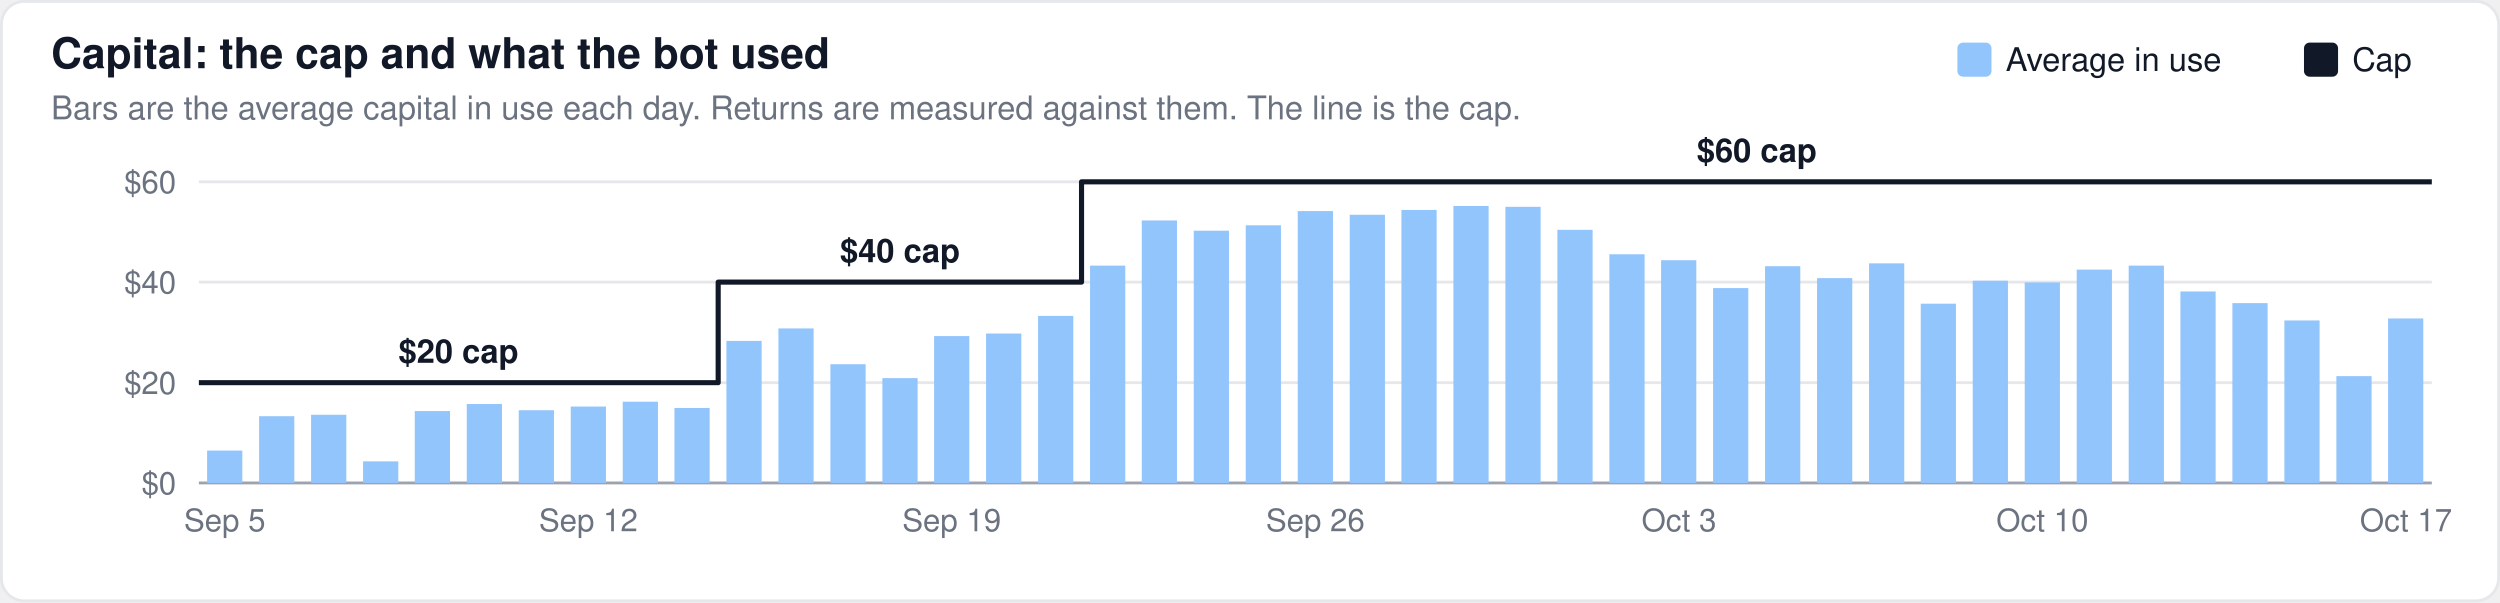
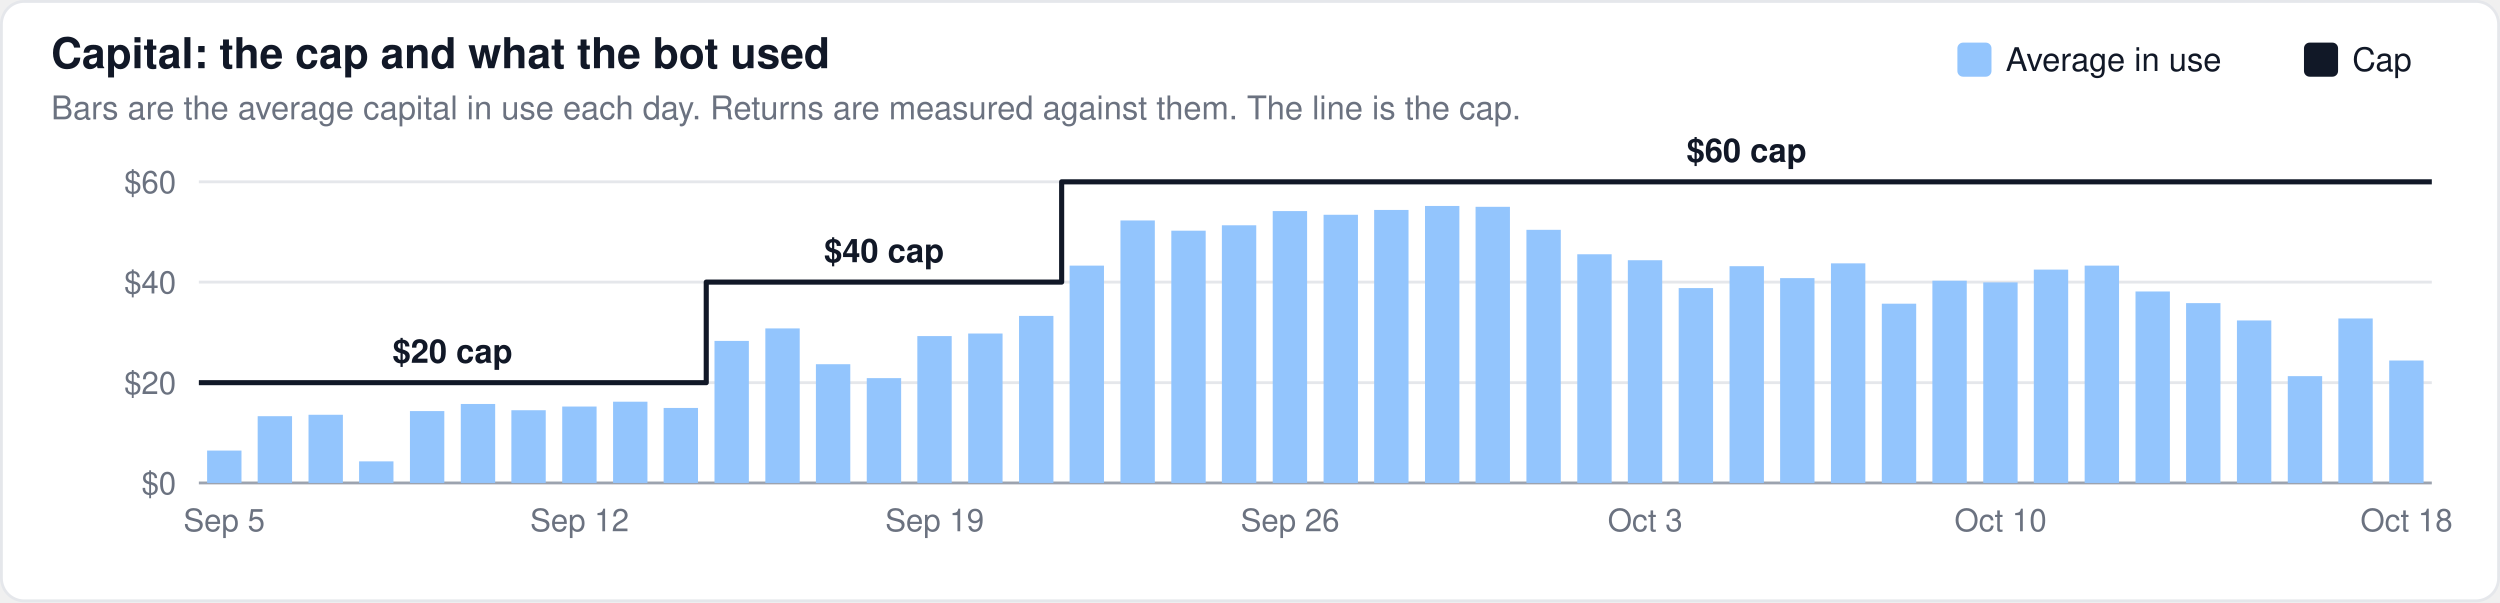
<svg xmlns="http://www.w3.org/2000/svg" width="880" height="212" viewBox="0 0 880 212" font-family="-apple-system,BlinkMacSystemFont,Segoe UI,Helvetica,Arial,sans-serif">
  <rect x="0.5" y="0.5" width="879" height="211" rx="8" fill="#ffffff" stroke="#e5e7eb" />
  <text x="18" y="24" font-size="15" font-weight="600" fill="#111827">Capital: the cap and what the bot used</text>
  <text x="18" y="42" font-size="11.5" fill="#6b7280">Bars are the average capital in use each day. Returns are measured against them. The line is the cap.</text>
  <line x1="70" x2="856" y1="170.0" y2="170.0" stroke="#9ca3af" stroke-width="1" />
  <text x="62" y="174.0" font-size="11" text-anchor="end" fill="#6b7280">$0</text>
  <line x1="70" x2="856" y1="134.7" y2="134.7" stroke="#e5e7eb" stroke-width="1" />
  <text x="62" y="138.7" font-size="11" text-anchor="end" fill="#6b7280">$20</text>
  <line x1="70" x2="856" y1="99.3" y2="99.3" stroke="#e5e7eb" stroke-width="1" />
  <text x="62" y="103.3" font-size="11" text-anchor="end" fill="#6b7280">$40</text>
  <line x1="70" x2="856" y1="64.0" y2="64.0" stroke="#e5e7eb" stroke-width="1" />
  <text x="62" y="68.0" font-size="11" text-anchor="end" fill="#6b7280">$60</text>
-   <rect x="72.9" y="158.6" width="12.4" height="11.4" fill="#93c5fd" fill-opacity="1.0" />
-   <rect x="91.2" y="146.5" width="12.4" height="23.5" fill="#93c5fd" fill-opacity="1.0" />
-   <rect x="109.5" y="146.0" width="12.4" height="24.0" fill="#93c5fd" fill-opacity="1.0" />
-   <rect x="127.8" y="162.4" width="12.4" height="7.6" fill="#93c5fd" fill-opacity="1.0" />
-   <rect x="146.0" y="144.7" width="12.4" height="25.3" fill="#93c5fd" fill-opacity="1.0" />
-   <rect x="164.3" y="142.2" width="12.4" height="27.8" fill="#93c5fd" fill-opacity="1.0" />
-   <rect x="182.6" y="144.4" width="12.4" height="25.6" fill="#93c5fd" fill-opacity="1.0" />
-   <rect x="200.9" y="143.1" width="12.4" height="26.9" fill="#93c5fd" fill-opacity="1.0" />
-   <rect x="219.2" y="141.4" width="12.4" height="28.6" fill="#93c5fd" fill-opacity="1.0" />
-   <rect x="237.4" y="143.6" width="12.4" height="26.4" fill="#93c5fd" fill-opacity="1.0" />
-   <rect x="255.7" y="120.0" width="12.4" height="50.0" fill="#93c5fd" fill-opacity="1.0" />
-   <rect x="274.0" y="115.6" width="12.4" height="54.4" fill="#93c5fd" fill-opacity="1.0" />
-   <rect x="292.3" y="128.2" width="12.4" height="41.8" fill="#93c5fd" fill-opacity="1.0" />
-   <rect x="310.6" y="133.1" width="12.4" height="36.9" fill="#93c5fd" fill-opacity="1.0" />
-   <rect x="328.8" y="118.3" width="12.4" height="51.7" fill="#93c5fd" fill-opacity="1.0" />
-   <rect x="347.1" y="117.4" width="12.4" height="52.6" fill="#93c5fd" fill-opacity="1.0" />
-   <rect x="365.4" y="111.2" width="12.4" height="58.8" fill="#93c5fd" fill-opacity="1.0" />
-   <rect x="383.7" y="93.5" width="12.4" height="76.5" fill="#93c5fd" fill-opacity="1.0" />
-   <rect x="401.9" y="77.6" width="12.4" height="92.4" fill="#93c5fd" fill-opacity="1.0" />
-   <rect x="420.2" y="81.2" width="12.4" height="88.8" fill="#93c5fd" fill-opacity="1.0" />
-   <rect x="438.5" y="79.3" width="12.4" height="90.7" fill="#93c5fd" fill-opacity="1.0" />
-   <rect x="456.8" y="74.3" width="12.4" height="95.7" fill="#93c5fd" fill-opacity="1.0" />
-   <rect x="475.1" y="75.6" width="12.4" height="94.4" fill="#93c5fd" fill-opacity="1.0" />
-   <rect x="493.3" y="73.9" width="12.4" height="96.1" fill="#93c5fd" fill-opacity="1.0" />
-   <rect x="511.6" y="72.5" width="12.4" height="97.5" fill="#93c5fd" fill-opacity="1.0" />
-   <rect x="529.9" y="72.8" width="12.4" height="97.2" fill="#93c5fd" fill-opacity="1.0" />
-   <rect x="548.2" y="80.9" width="12.4" height="89.1" fill="#93c5fd" fill-opacity="1.0" />
-   <rect x="566.5" y="89.5" width="12.4" height="80.5" fill="#93c5fd" fill-opacity="1.0" />
-   <rect x="584.7" y="91.6" width="12.4" height="78.4" fill="#93c5fd" fill-opacity="1.0" />
-   <rect x="603.0" y="101.4" width="12.4" height="68.6" fill="#93c5fd" fill-opacity="1.0" />
-   <rect x="621.3" y="93.7" width="12.4" height="76.3" fill="#93c5fd" fill-opacity="1.0" />
-   <rect x="639.6" y="97.9" width="12.4" height="72.1" fill="#93c5fd" fill-opacity="1.0" />
-   <rect x="657.9" y="92.7" width="12.4" height="77.3" fill="#93c5fd" fill-opacity="1.0" />
-   <rect x="676.1" y="106.9" width="12.4" height="63.1" fill="#93c5fd" fill-opacity="1.0" />
-   <rect x="694.4" y="98.8" width="12.4" height="71.2" fill="#93c5fd" fill-opacity="1.0" />
-   <rect x="712.7" y="99.4" width="12.4" height="70.6" fill="#93c5fd" fill-opacity="1.0" />
-   <rect x="731.0" y="94.9" width="12.4" height="75.1" fill="#93c5fd" fill-opacity="1.0" />
-   <rect x="749.3" y="93.5" width="12.4" height="76.5" fill="#93c5fd" fill-opacity="1.0" />
-   <rect x="767.5" y="102.6" width="12.4" height="67.4" fill="#93c5fd" fill-opacity="1.0" />
-   <rect x="785.8" y="106.7" width="12.4" height="63.3" fill="#93c5fd" fill-opacity="1.0" />
-   <rect x="804.1" y="112.8" width="12.4" height="57.2" fill="#93c5fd" fill-opacity="1.0" />
-   <rect x="822.4" y="132.4" width="12.4" height="37.6" fill="#93c5fd" fill-opacity="1.0" />
-   <rect x="840.6" y="112.1" width="12.4" height="57.9" fill="#93c5fd" fill-opacity="1.0" />
-   <path d="M70.0,134.7 L88.3,134.7 L88.3,134.7 L106.6,134.7 L106.6,134.7 L124.8,134.7 L124.8,134.7 L143.1,134.7 L143.1,134.7 L161.4,134.7 L161.4,134.7 L179.7,134.7 L179.7,134.7 L198.0,134.7 L198.0,134.7 L216.2,134.7 L216.2,134.7 L234.5,134.7 L234.5,134.7 L252.8,134.7 L252.8,99.3 L271.1,99.3 L271.1,99.3 L289.3,99.3 L289.3,99.3 L307.6,99.3 L307.6,99.3 L325.9,99.3 L325.9,99.3 L344.2,99.3 L344.2,99.3 L362.5,99.3 L362.5,99.3 L380.7,99.3 L380.7,64.0 L399.0,64.0 L399.0,64.0 L417.3,64.0 L417.3,64.0 L435.6,64.0 L435.6,64.0 L453.9,64.0 L453.9,64.0 L472.1,64.0 L472.1,64.0 L490.4,64.0 L490.4,64.0 L508.7,64.0 L508.7,64.0 L527.0,64.0 L527.0,64.0 L545.3,64.0 L545.3,64.0 L563.5,64.0 L563.5,64.0 L581.8,64.0 L581.8,64.0 L600.1,64.0 L600.1,64.0 L618.4,64.0 L618.4,64.0 L636.7,64.0 L636.7,64.0 L654.9,64.0 L654.9,64.0 L673.2,64.0 L673.2,64.0 L691.5,64.0 L691.5,64.0 L709.8,64.0 L709.8,64.0 L728.0,64.0 L728.0,64.0 L746.3,64.0 L746.3,64.0 L764.6,64.0 L764.6,64.0 L782.9,64.0 L782.9,64.0 L801.2,64.0 L801.2,64.0 L819.4,64.0 L819.4,64.0 L837.7,64.0 L837.7,64.0 L856.0,64.0" fill="none" stroke="#111827" stroke-width="1.8" stroke-linejoin="round" />
-   <text x="161.4" y="127.7" font-size="11.5" text-anchor="middle" fill="#111827" font-weight="600">$20 cap</text>
-   <text x="316.8" y="92.3" font-size="11.5" text-anchor="middle" fill="#111827" font-weight="600">$40 cap</text>
-   <text x="618.4" y="57.0" font-size="11.5" text-anchor="middle" fill="#111827" font-weight="600">$60 cap</text>
+   <rect x="72.9" y="158.6" width="12.1" height="11.4" fill="#93c5fd" fill-opacity="1.0" />
+   <rect x="90.7" y="146.5" width="12.1" height="23.5" fill="#93c5fd" fill-opacity="1.0" />
+   <rect x="108.6" y="146.0" width="12.1" height="24.0" fill="#93c5fd" fill-opacity="1.0" />
+   <rect x="126.4" y="162.4" width="12.1" height="7.6" fill="#93c5fd" fill-opacity="1.0" />
+   <rect x="144.3" y="144.7" width="12.1" height="25.3" fill="#93c5fd" fill-opacity="1.0" />
+   <rect x="162.2" y="142.2" width="12.1" height="27.8" fill="#93c5fd" fill-opacity="1.0" />
+   <rect x="180.0" y="144.4" width="12.1" height="25.6" fill="#93c5fd" fill-opacity="1.0" />
+   <rect x="197.9" y="143.1" width="12.1" height="26.9" fill="#93c5fd" fill-opacity="1.0" />
+   <rect x="215.8" y="141.4" width="12.1" height="28.6" fill="#93c5fd" fill-opacity="1.0" />
+   <rect x="233.6" y="143.6" width="12.1" height="26.4" fill="#93c5fd" fill-opacity="1.0" />
+   <rect x="251.5" y="120.0" width="12.1" height="50.0" fill="#93c5fd" fill-opacity="1.0" />
+   <rect x="269.4" y="115.6" width="12.1" height="54.4" fill="#93c5fd" fill-opacity="1.0" />
+   <rect x="287.2" y="128.2" width="12.1" height="41.8" fill="#93c5fd" fill-opacity="1.0" />
+   <rect x="305.1" y="133.1" width="12.1" height="36.9" fill="#93c5fd" fill-opacity="1.0" />
+   <rect x="322.9" y="118.3" width="12.1" height="51.7" fill="#93c5fd" fill-opacity="1.0" />
+   <rect x="340.8" y="117.4" width="12.1" height="52.6" fill="#93c5fd" fill-opacity="1.0" />
+   <rect x="358.7" y="111.2" width="12.1" height="58.8" fill="#93c5fd" fill-opacity="1.0" />
+   <rect x="376.5" y="93.5" width="12.1" height="76.5" fill="#93c5fd" fill-opacity="1.0" />
+   <rect x="394.4" y="77.6" width="12.1" height="92.4" fill="#93c5fd" fill-opacity="1.0" />
+   <rect x="412.3" y="81.2" width="12.1" height="88.8" fill="#93c5fd" fill-opacity="1.0" />
+   <rect x="430.1" y="79.3" width="12.1" height="90.7" fill="#93c5fd" fill-opacity="1.0" />
+   <rect x="448.0" y="74.3" width="12.1" height="95.7" fill="#93c5fd" fill-opacity="1.0" />
+   <rect x="465.9" y="75.6" width="12.1" height="94.4" fill="#93c5fd" fill-opacity="1.0" />
+   <rect x="483.7" y="73.9" width="12.1" height="96.1" fill="#93c5fd" fill-opacity="1.0" />
+   <rect x="501.6" y="72.5" width="12.1" height="97.5" fill="#93c5fd" fill-opacity="1.0" />
+   <rect x="519.4" y="72.8" width="12.1" height="97.2" fill="#93c5fd" fill-opacity="1.0" />
+   <rect x="537.3" y="80.9" width="12.1" height="89.1" fill="#93c5fd" fill-opacity="1.0" />
+   <rect x="555.2" y="89.5" width="12.1" height="80.5" fill="#93c5fd" fill-opacity="1.0" />
+   <rect x="573.0" y="91.6" width="12.1" height="78.4" fill="#93c5fd" fill-opacity="1.0" />
+   <rect x="590.9" y="101.4" width="12.1" height="68.6" fill="#93c5fd" fill-opacity="1.0" />
+   <rect x="608.8" y="93.7" width="12.1" height="76.3" fill="#93c5fd" fill-opacity="1.0" />
+   <rect x="626.6" y="97.9" width="12.1" height="72.1" fill="#93c5fd" fill-opacity="1.0" />
+   <rect x="644.5" y="92.7" width="12.1" height="77.3" fill="#93c5fd" fill-opacity="1.0" />
+   <rect x="662.4" y="106.9" width="12.1" height="63.1" fill="#93c5fd" fill-opacity="1.0" />
+   <rect x="680.2" y="98.8" width="12.1" height="71.2" fill="#93c5fd" fill-opacity="1.0" />
+   <rect x="698.1" y="99.4" width="12.1" height="70.6" fill="#93c5fd" fill-opacity="1.0" />
+   <rect x="715.9" y="94.9" width="12.1" height="75.1" fill="#93c5fd" fill-opacity="1.0" />
+   <rect x="733.8" y="93.5" width="12.1" height="76.5" fill="#93c5fd" fill-opacity="1.0" />
+   <rect x="751.7" y="102.6" width="12.1" height="67.4" fill="#93c5fd" fill-opacity="1.0" />
+   <rect x="769.5" y="106.7" width="12.1" height="63.3" fill="#93c5fd" fill-opacity="1.0" />
+   <rect x="787.4" y="112.8" width="12.1" height="57.2" fill="#93c5fd" fill-opacity="1.0" />
+   <rect x="805.3" y="132.4" width="12.1" height="37.6" fill="#93c5fd" fill-opacity="1.0" />
+   <rect x="823.1" y="112.1" width="12.1" height="57.9" fill="#93c5fd" fill-opacity="1.0" />
+   <rect x="841.0" y="126.9" width="12.1" height="43.1" fill="#93c5fd" fill-opacity="1.0" />
+   <path d="M70.0,134.7 L87.9,134.7 L87.9,134.7 L105.7,134.7 L105.7,134.7 L123.6,134.7 L123.6,134.7 L141.5,134.7 L141.5,134.7 L159.3,134.7 L159.3,134.7 L177.2,134.7 L177.2,134.7 L195.0,134.7 L195.0,134.7 L212.9,134.7 L212.9,134.7 L230.8,134.7 L230.8,134.7 L248.6,134.7 L248.6,99.3 L266.5,99.3 L266.5,99.3 L284.4,99.3 L284.4,99.3 L302.2,99.3 L302.2,99.3 L320.1,99.3 L320.1,99.3 L338.0,99.3 L338.0,99.3 L355.8,99.3 L355.8,99.3 L373.7,99.3 L373.7,64.0 L391.5,64.0 L391.5,64.0 L409.4,64.0 L409.4,64.0 L427.3,64.0 L427.3,64.0 L445.1,64.0 L445.1,64.0 L463.0,64.0 L463.0,64.0 L480.9,64.0 L480.9,64.0 L498.7,64.0 L498.7,64.0 L516.6,64.0 L516.6,64.0 L534.5,64.0 L534.5,64.0 L552.3,64.0 L552.3,64.0 L570.2,64.0 L570.2,64.0 L588.0,64.0 L588.0,64.0 L605.9,64.0 L605.9,64.0 L623.8,64.0 L623.8,64.0 L641.6,64.0 L641.6,64.0 L659.5,64.0 L659.5,64.0 L677.4,64.0 L677.4,64.0 L695.2,64.0 L695.2,64.0 L713.1,64.0 L713.1,64.0 L731.0,64.0 L731.0,64.0 L748.8,64.0 L748.8,64.0 L766.7,64.0 L766.7,64.0 L784.5,64.0 L784.5,64.0 L802.4,64.0 L802.4,64.0 L820.3,64.0 L820.3,64.0 L838.1,64.0 L838.1,64.0 L856.0,64.0" fill="none" stroke="#111827" stroke-width="1.8" stroke-linejoin="round" />
+   <text x="159.3" y="127.7" font-size="11.5" text-anchor="middle" fill="#111827" font-weight="600">$20 cap</text>
+   <text x="311.2" y="92.3" font-size="11.5" text-anchor="middle" fill="#111827" font-weight="600">$40 cap</text>
+   <text x="614.8" y="57.0" font-size="11.5" text-anchor="middle" fill="#111827" font-weight="600">$60 cap</text>
  <rect x="811.0" y="15" width="12" height="12" rx="2" fill="#111827" />
  <text x="828.0" y="25" font-size="11.5" fill="#111827">Cap</text>
  <rect x="689.0" y="15" width="12" height="12" rx="2" fill="#93c5fd" />
  <text x="706.0" y="25" font-size="11.5" fill="#111827">Average in use</text>
-   <text x="79.1" y="187" font-size="11" text-anchor="middle" fill="#6b7280">Sep 5</text>
-   <text x="207.1" y="187" font-size="11" text-anchor="middle" fill="#6b7280">Sep 12</text>
-   <text x="335.0" y="187" font-size="11" text-anchor="middle" fill="#6b7280">Sep 19</text>
-   <text x="463.0" y="187" font-size="11" text-anchor="middle" fill="#6b7280">Sep 26</text>
-   <text x="591.0" y="187" font-size="11" text-anchor="middle" fill="#6b7280">Oct 3</text>
-   <text x="718.9" y="187" font-size="11" text-anchor="middle" fill="#6b7280">Oct 10</text>
-   <text x="846.9" y="187" font-size="11" text-anchor="middle" fill="#6b7280">Oct 17</text>
+   <text x="78.9" y="187" font-size="11" text-anchor="middle" fill="#6b7280">Sep 5</text>
+   <text x="204.0" y="187" font-size="11" text-anchor="middle" fill="#6b7280">Sep 12</text>
+   <text x="329.0" y="187" font-size="11" text-anchor="middle" fill="#6b7280">Sep 19</text>
+   <text x="454.1" y="187" font-size="11" text-anchor="middle" fill="#6b7280">Sep 26</text>
+   <text x="579.1" y="187" font-size="11" text-anchor="middle" fill="#6b7280">Oct 3</text>
+   <text x="704.2" y="187" font-size="11" text-anchor="middle" fill="#6b7280">Oct 10</text>
+   <text x="847.1" y="187" font-size="11" text-anchor="middle" fill="#6b7280">Oct 18</text>
</svg>
